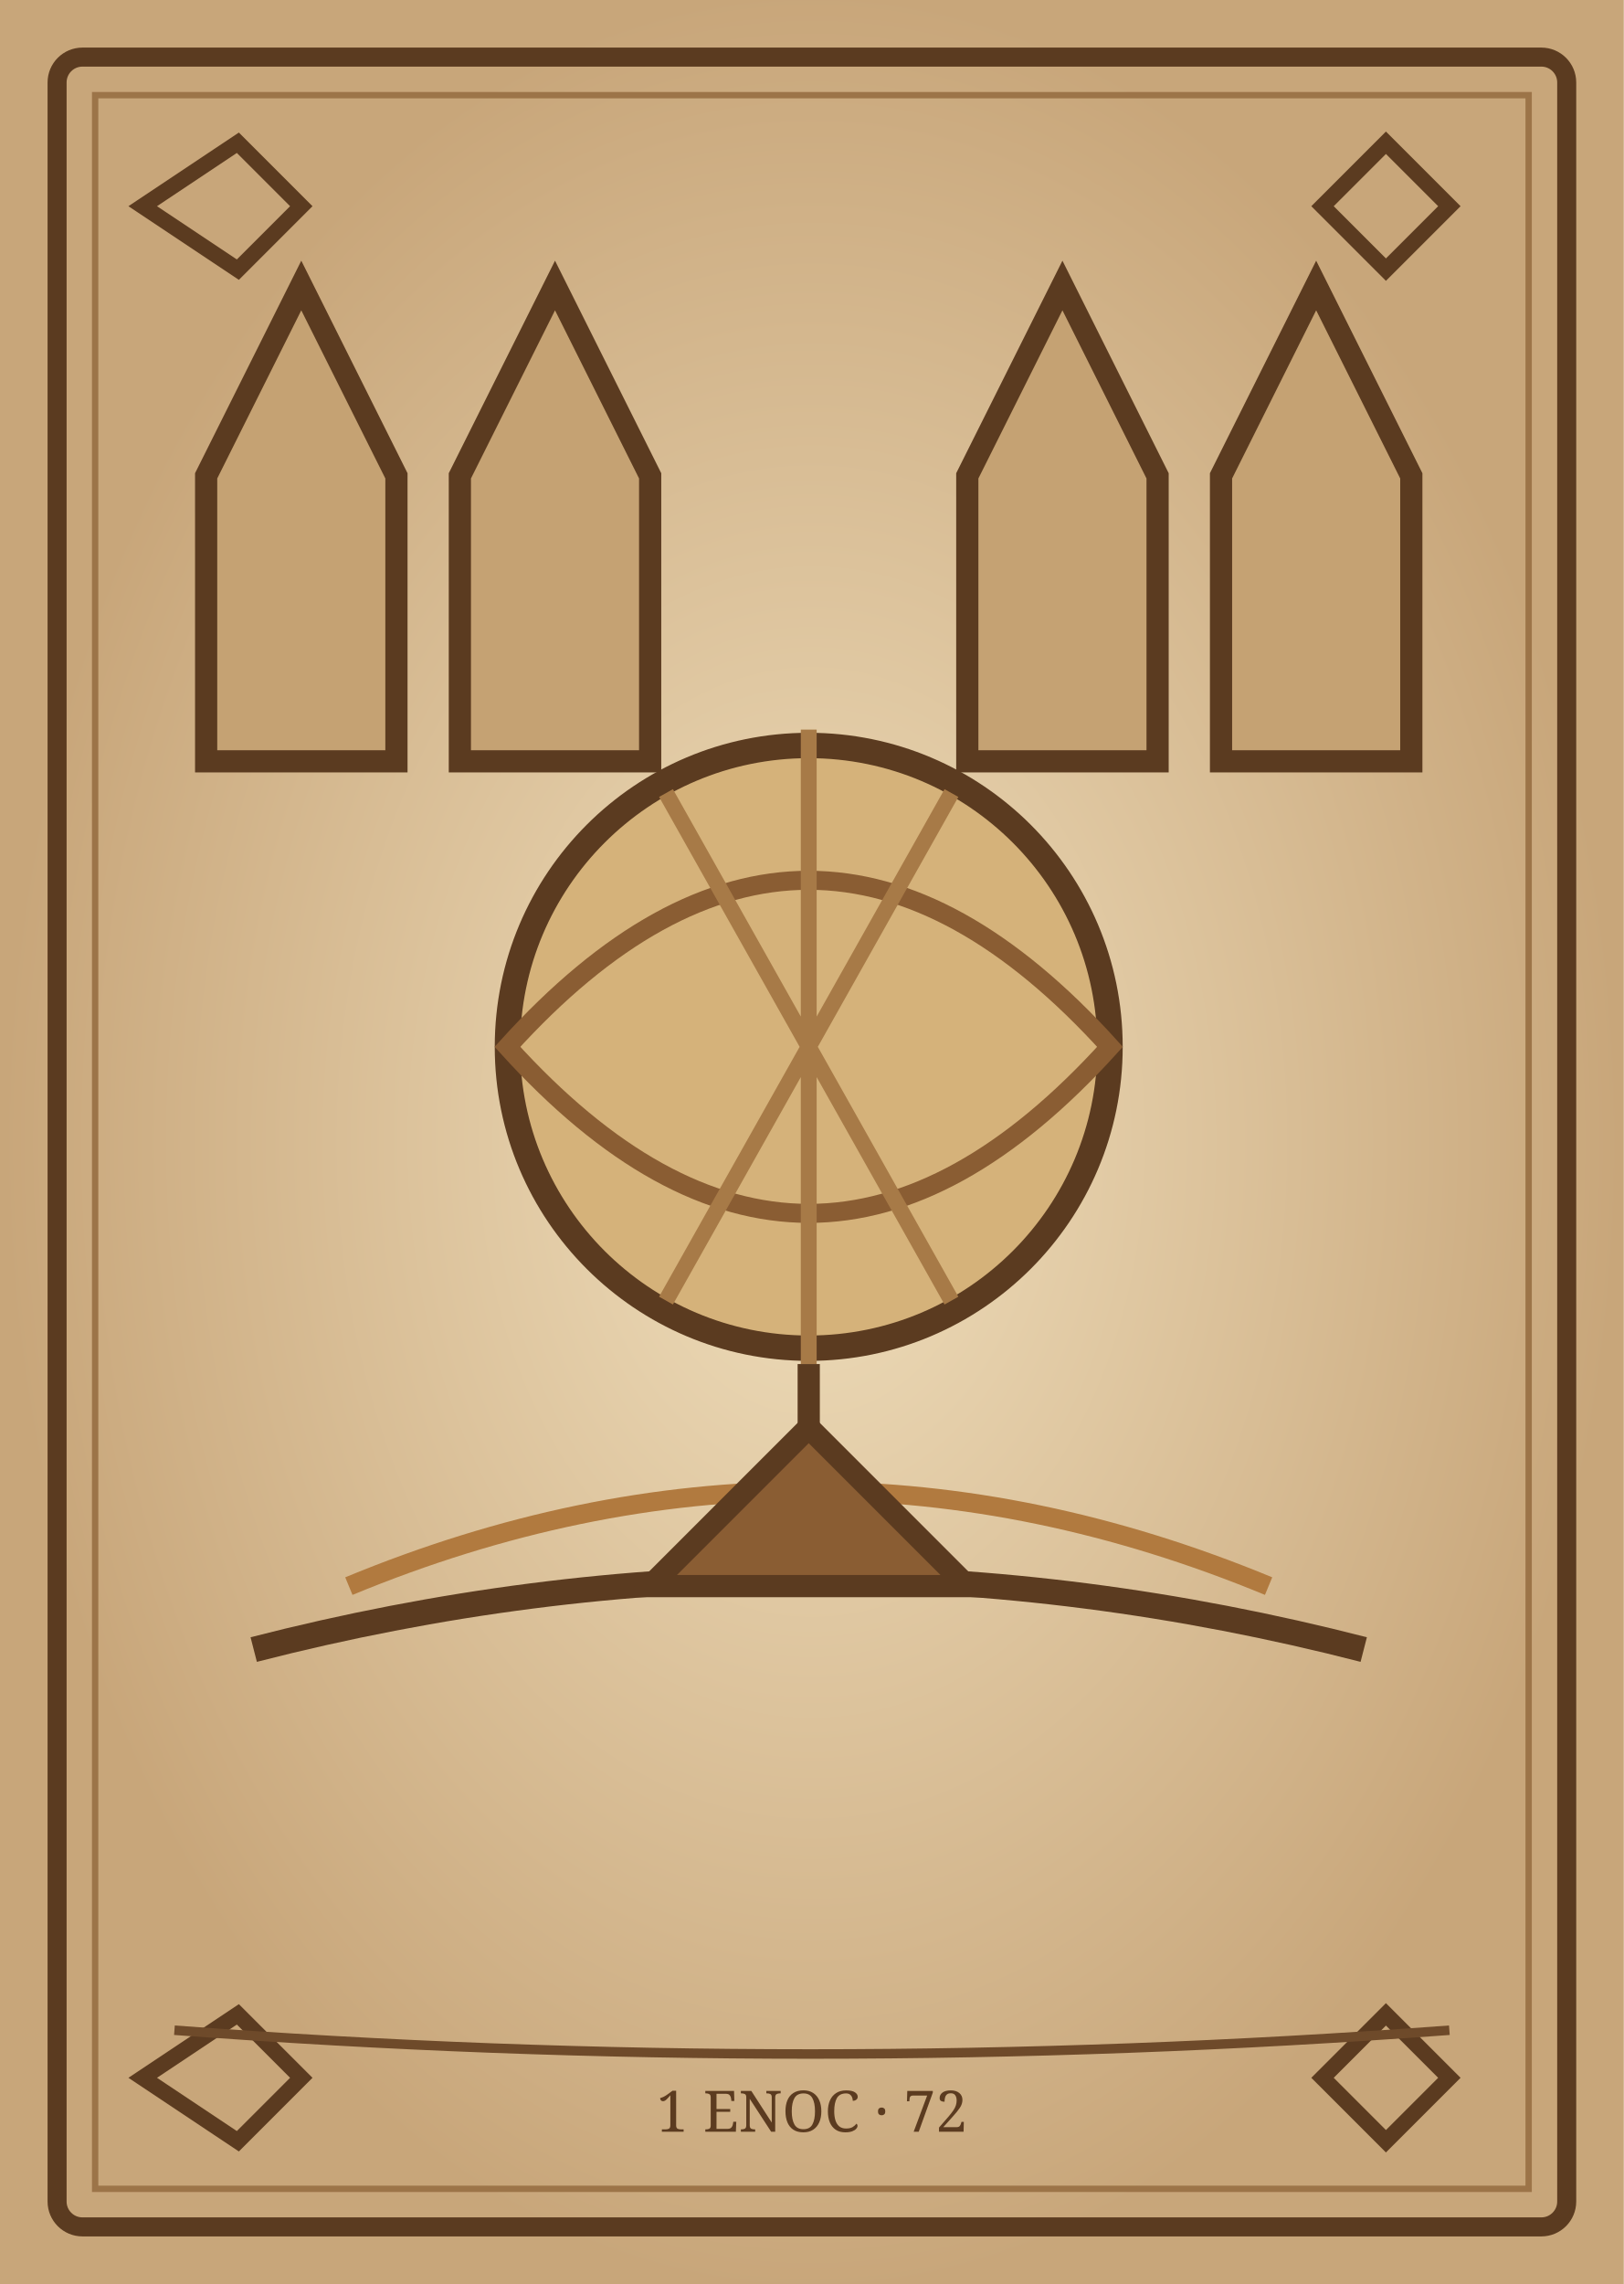
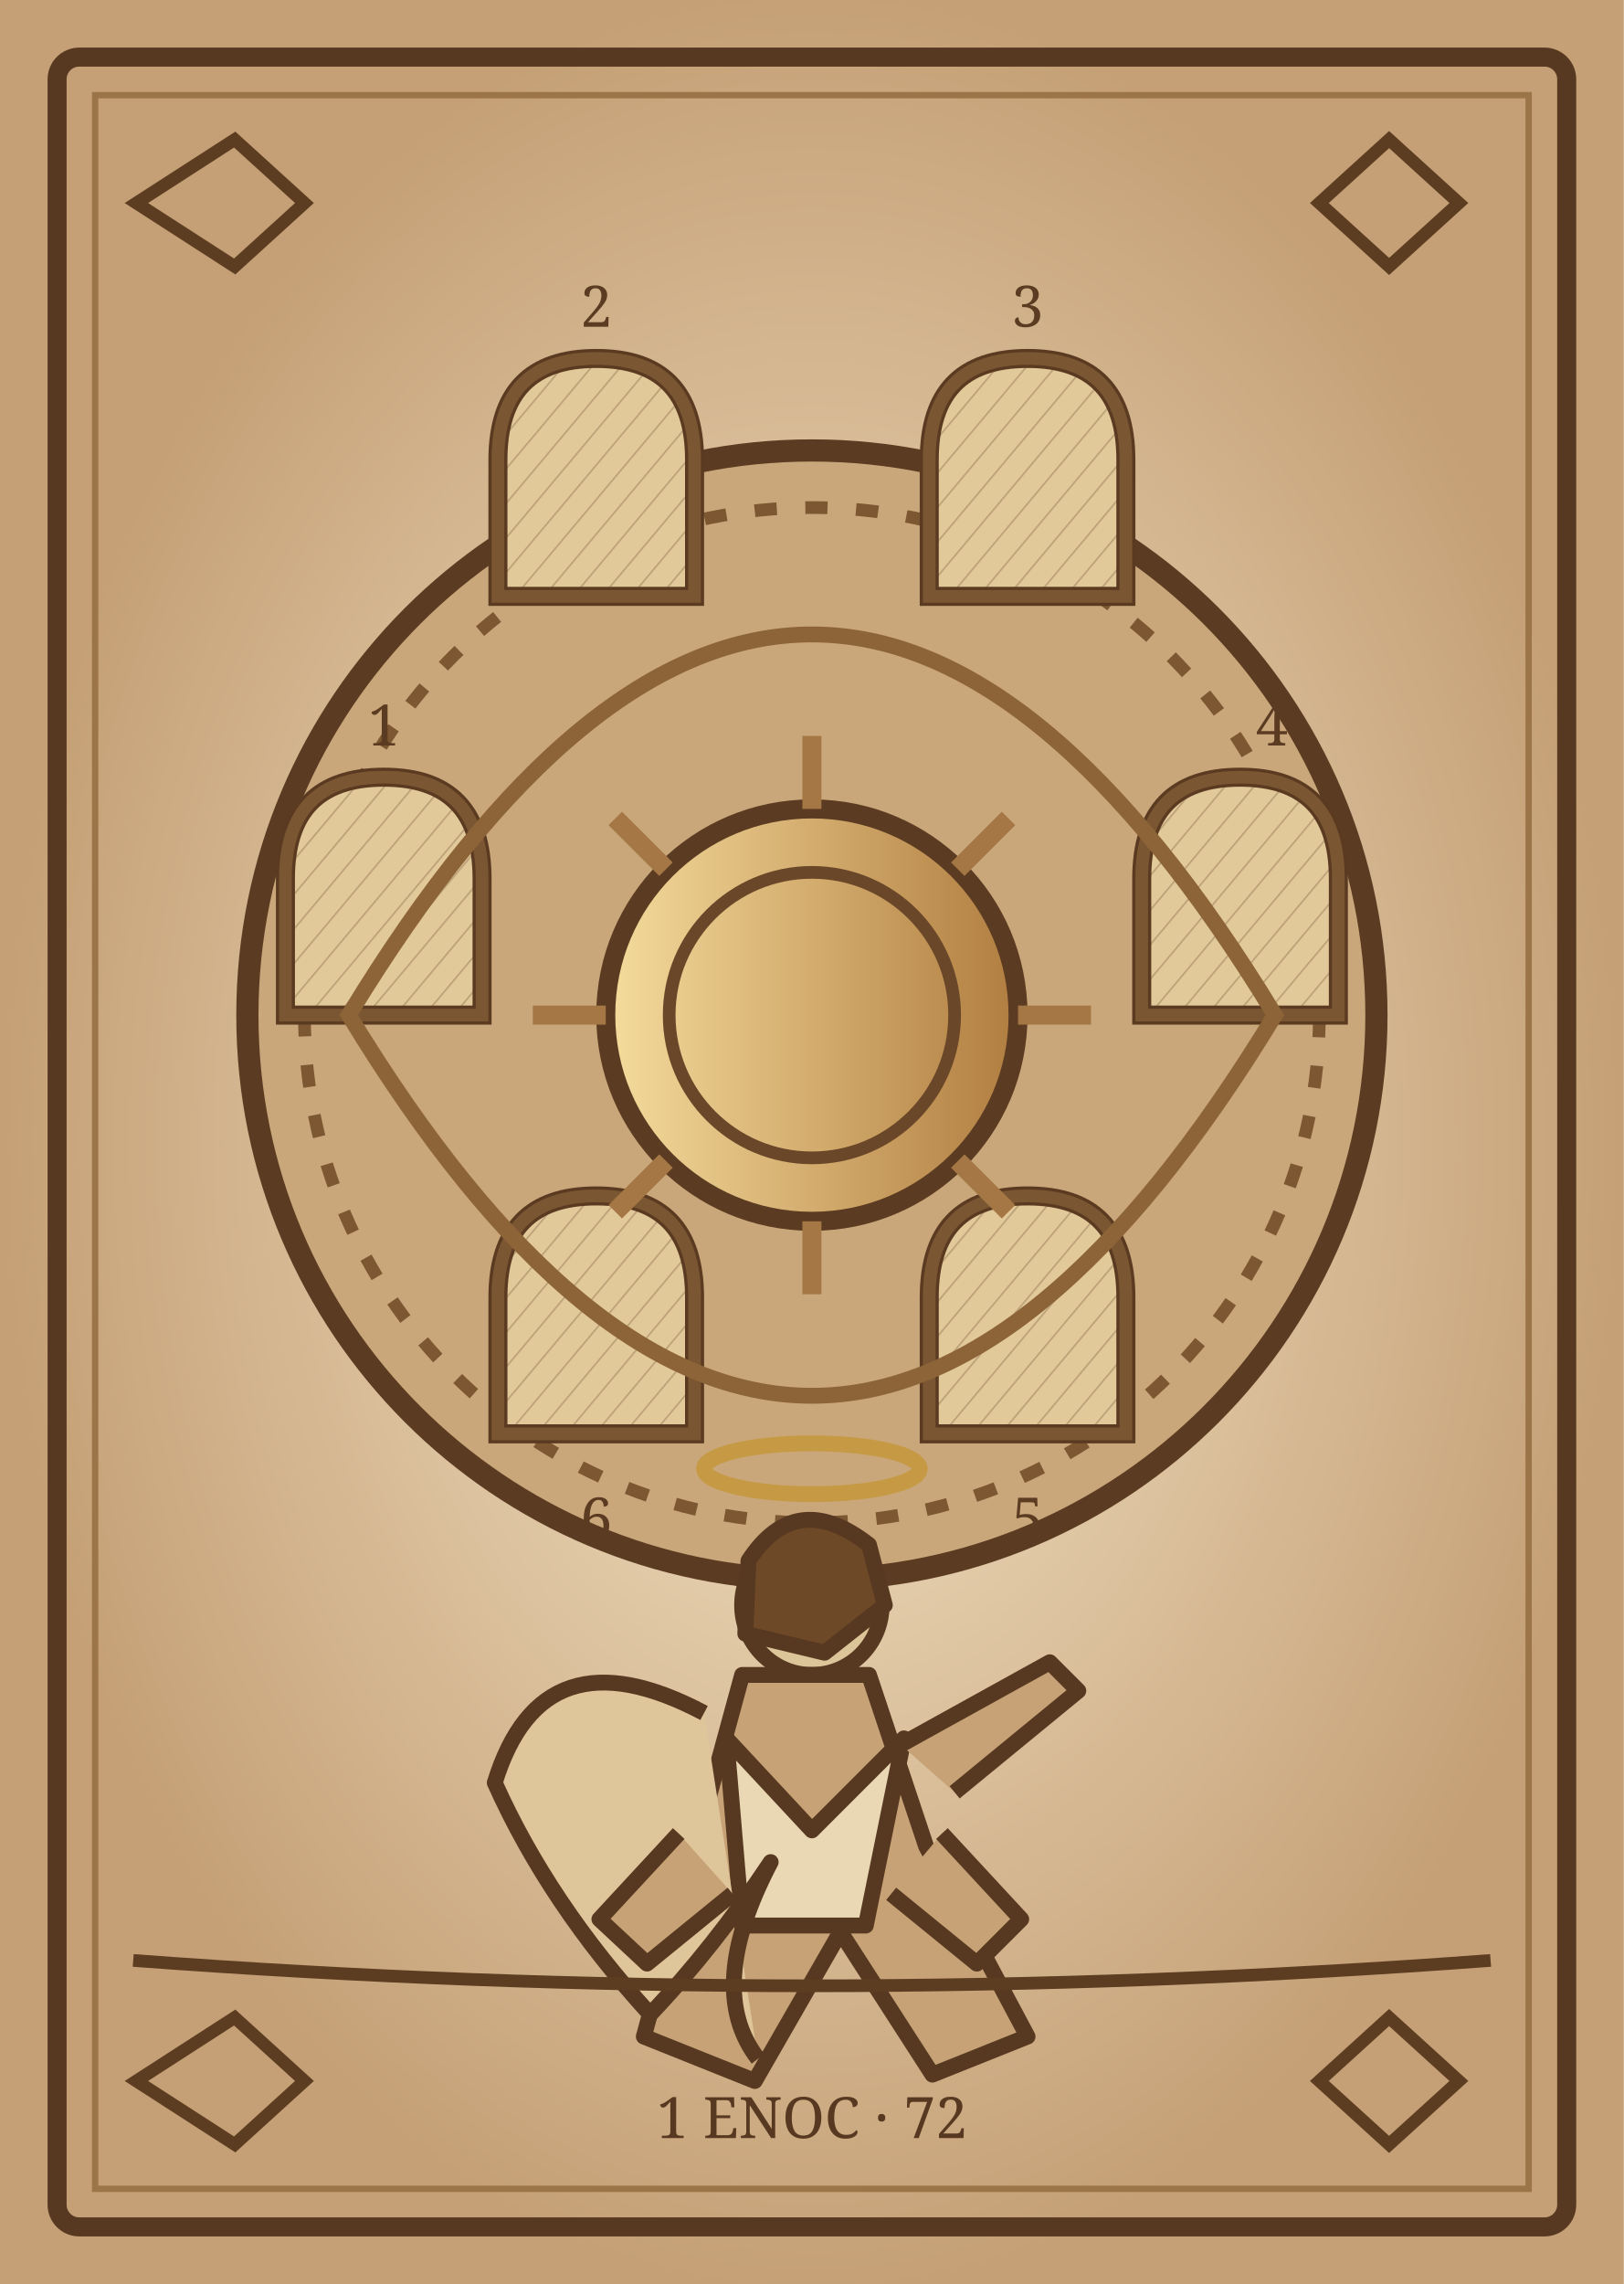
- <svg xmlns="http://www.w3.org/2000/svg" viewBox="0 0 512 720" role="img" aria-label="Ilustración original para 1 Enoc capítulo 72, grabado sepia en pergamino">
+ <svg xmlns="http://www.w3.org/2000/svg" viewBox="0 0 512 720" role="img" aria-label="Capítulo 72: Uriel muestra las puertas del recorrido solar y las estaciones, grabado sepia">
  <defs>
-     <radialGradient id="paper">
-       <stop offset="0" stop-color="#f0dfbd" />
-       <stop offset="1" stop-color="#c8a67a" />
+     <radialGradient id="p72">
+       <stop stop-color="#f5e7ca" />
+       <stop offset="1" stop-color="#c5a076" />
    </radialGradient>
+     <linearGradient id="sun72">
+       <stop stop-color="#f5dc9d" />
+       <stop offset="1" stop-color="#b17d40" />
+     </linearGradient>
+     <pattern id="h72" width="7" height="7" patternUnits="userSpaceOnUse" patternTransform="rotate(40)">
+       <path d="M0 0V7" stroke="#5b3b21" stroke-width="1" opacity=".28" />
+     </pattern>
  </defs>
-   <rect width="512" height="720" fill="url(#paper)" />
-   <rect x="18" y="18" width="476" height="684" rx="8" fill="none" stroke="#5b3b20" stroke-width="6" />
-   <rect x="30" y="30" width="452" height="660" fill="none" stroke="#9c7448" stroke-width="2" />
-   <g stroke="#5b3b20" stroke-width="5" fill="none">
-     <path d="M45 65 L75 45 95 65 75 85Z M417 65 L437 45 457 65 437 85Z M45 655 L75 635 95 655 75 675Z M417 655 L437 635 457 655 437 675Z" />
+   <rect width="512" height="720" fill="url(#p72)" />
+   <rect x="18" y="18" width="476" height="684" rx="7" fill="none" stroke="#573820" stroke-width="6" />
+   <rect x="30" y="30" width="452" height="660" fill="none" stroke="#9b7448" stroke-width="2" />
+   <g stroke="#5d3d21" stroke-width="4" fill="none">
+     <path d="M43 64L74 44L96 64L74 84Z M416 64L438 44L460 64L438 84Z M43 656L74 636L96 656L74 676Z M416 656L438 636L460 656L438 676Z" />
  </g>
-   <g>
-     <circle cx="255" cy="330" r="95" fill="#d5b27a" stroke="#5b3b20" stroke-width="8" />
-     <path d="M160 330 Q255 225 350 330 Q255 435 160 330Z" fill="none" stroke="#8a5d33" stroke-width="6" />
-     <path d="M255 230 L255 430 M210 250 L300 410 M300 250 L210 410" stroke="#a77a47" stroke-width="5" />
-     <g fill="#c5a273" stroke="#5b3b20" stroke-width="7">
-       <path d="M65 150 L95 90 125 150 125 240 65 240Z" />
-       <path d="M145 150 L175 90 205 150 205 240 145 240Z" />
-       <path d="M305 150 L335 90 365 150 365 240 305 240Z" />
-       <path d="M385 150 L415 90 445 150 445 240 385 240Z" />
-     </g>
-     <path d="M80 520 Q255 475 430 520" stroke="#5b3b20" stroke-width="8" fill="none" />
-     <path d="M110 500 Q255 440 400 500" stroke="#b17a3f" stroke-width="6" fill="none" />
-     <path d="M255 430 L255 500" stroke="#5b3b20" stroke-width="7" />
-     <path d="M205 500 L255 450 305 500Z" fill="#8a5d33" stroke="#5b3b20" stroke-width="7" />
+   <circle cx="256" cy="320" r="178" fill="#c9a77a" stroke="#5b3b21" stroke-width="7" />
+   <circle cx="256" cy="320" r="160" fill="none" stroke="#7c5732" stroke-width="4" stroke-dasharray="7 9" />
+   <g stroke="#5a3a20" stroke-width="6" fill="#e2c99a">
+     <path d="M90 320L90 277Q90 245 121 245Q152 245 152 277L152 320Z" />
+     <path d="M157 188L157 145Q157 113 188 113Q219 113 219 145L219 188Z" />
+     <path d="M293 188L293 145Q293 113 324 113Q355 113 355 145L355 188Z" />
+     <path d="M360 320L360 277Q360 245 391 245Q422 245 422 277L422 320Z" />
+     <path d="M293 452L293 409Q293 377 324 377Q355 377 355 409L355 452Z" />
+     <path d="M157 452L157 409Q157 377 188 377Q219 377 219 409L219 452Z" />
  </g>
-   <path d="M55 640 Q255 655 457 640" fill="none" stroke="#6e4a2a" stroke-width="3" />
-   <text x="256" y="672" font-family="serif" font-size="18" text-anchor="middle" fill="#5b3b20">1 ENOC · 72</text>
+   <g fill="url(#h72)" stroke="#7b5632" stroke-width="4">
+     <path d="M90 320L90 277Q90 245 121 245Q152 245 152 277L152 320Z" />
+     <path d="M157 188L157 145Q157 113 188 113Q219 113 219 145L219 188Z" />
+     <path d="M293 188L293 145Q293 113 324 113Q355 113 355 145L355 188Z" />
+     <path d="M360 320L360 277Q360 245 391 245Q422 245 422 277L422 320Z" />
+     <path d="M293 452L293 409Q293 377 324 377Q355 377 355 409L355 452Z" />
+     <path d="M157 452L157 409Q157 377 188 377Q219 377 219 409L219 452Z" />
+   </g>
+   <path d="M110 320Q256 80 402 320Q256 560 110 320Z" fill="none" stroke="#8d6438" stroke-width="5" />
+   <circle cx="256" cy="320" r="65" fill="url(#sun72)" stroke="#5b3b21" stroke-width="6" />
+   <circle cx="256" cy="320" r="45" fill="none" stroke="#6a4728" stroke-width="4" />
+   <g stroke="#a47744" stroke-width="6">
+     <path d="M256 232V255M256 385V408M168 320H191M321 320H344M194 258L210 274M302 366L318 382M318 258L302 274M210 366L194 382" />
+   </g>
+   <g fill="#5b3b21" font-family="serif" font-size="18" text-anchor="middle">
+     <text x="121" y="235">1</text>
+     <text x="188" y="103">2</text>
+     <text x="324" y="103">3</text>
+     <text x="401" y="235">4</text>
+     <text x="324" y="485">5</text>
+     <text x="188" y="485">6</text>
+   </g>
+   <g transform="translate(256 548)" stroke="#573820" stroke-width="5" stroke-linejoin="round">
+     <circle cx="0" cy="-42" r="22" fill="#ddc59a" />
+     <path d="M-20 -56Q-5 -79 18 -61L23 -42L4 -27L-21 -33Z" fill="#6d4928" />
+     <ellipse cx="0" cy="-85" rx="34" ry="8" fill="none" stroke="#c69a45" stroke-width="5" />
+     <path d="M-22 -20L-37 35L-53 94L-18 108L9 61L38 106L68 94L36 34L18 -20Z" fill="#c6a276" />
+     <path d="M-27 0L0 29L29 0L17 59L-22 59Z" fill="#ead7b4" />
+     <path d="M-34 -8Q-85 -35 -100 14Q-83 52 -51 87Q-31 66 -13 39Q-34 79 -17 101" fill="#dfc69a" />
+     <path d="M-42 30L-67 57L-52 71L-25 49M41 30L66 57L52 71L25 49" fill="#c6a276" />
+     <path d="M28 2L75 -24L84 -15L45 17" fill="#c6a276" />
+   </g>
+   <path d="M42 618Q256 634 470 618" fill="none" stroke="#5d3d21" stroke-width="4" />
+   <text x="256" y="674" text-anchor="middle" font-family="serif" font-size="18" fill="#573820">1 ENOC · 72</text>
</svg>
